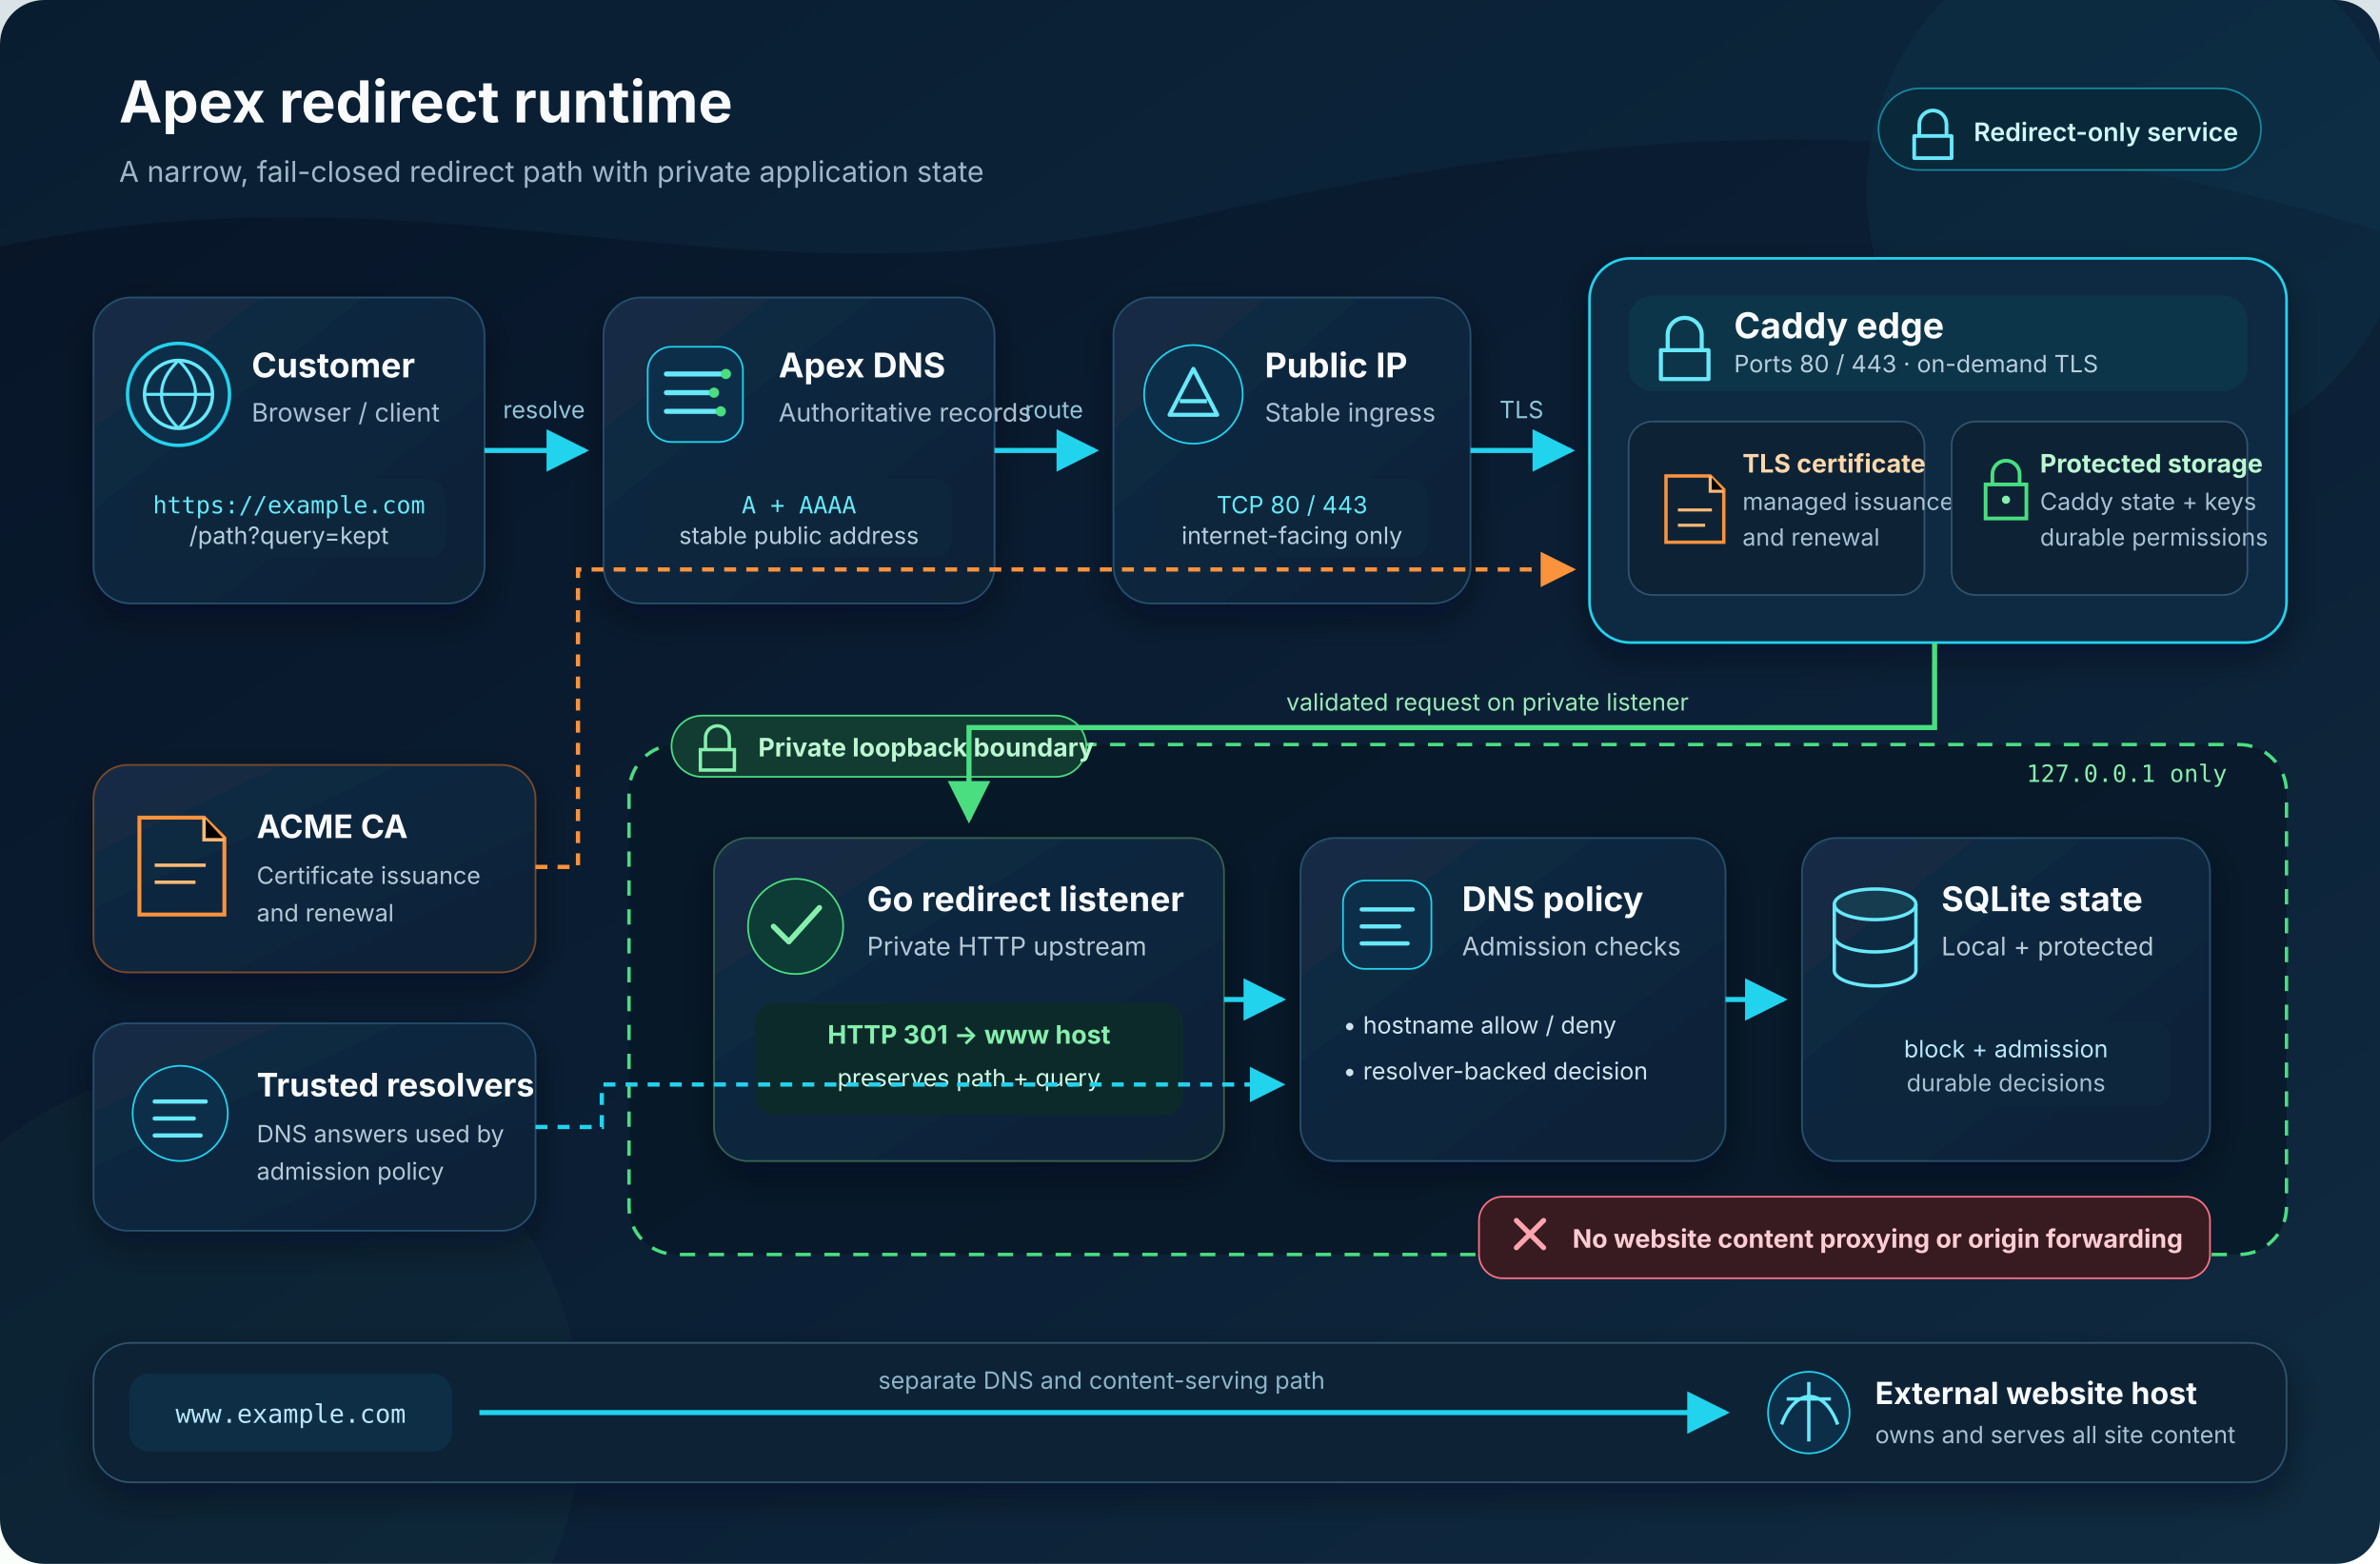
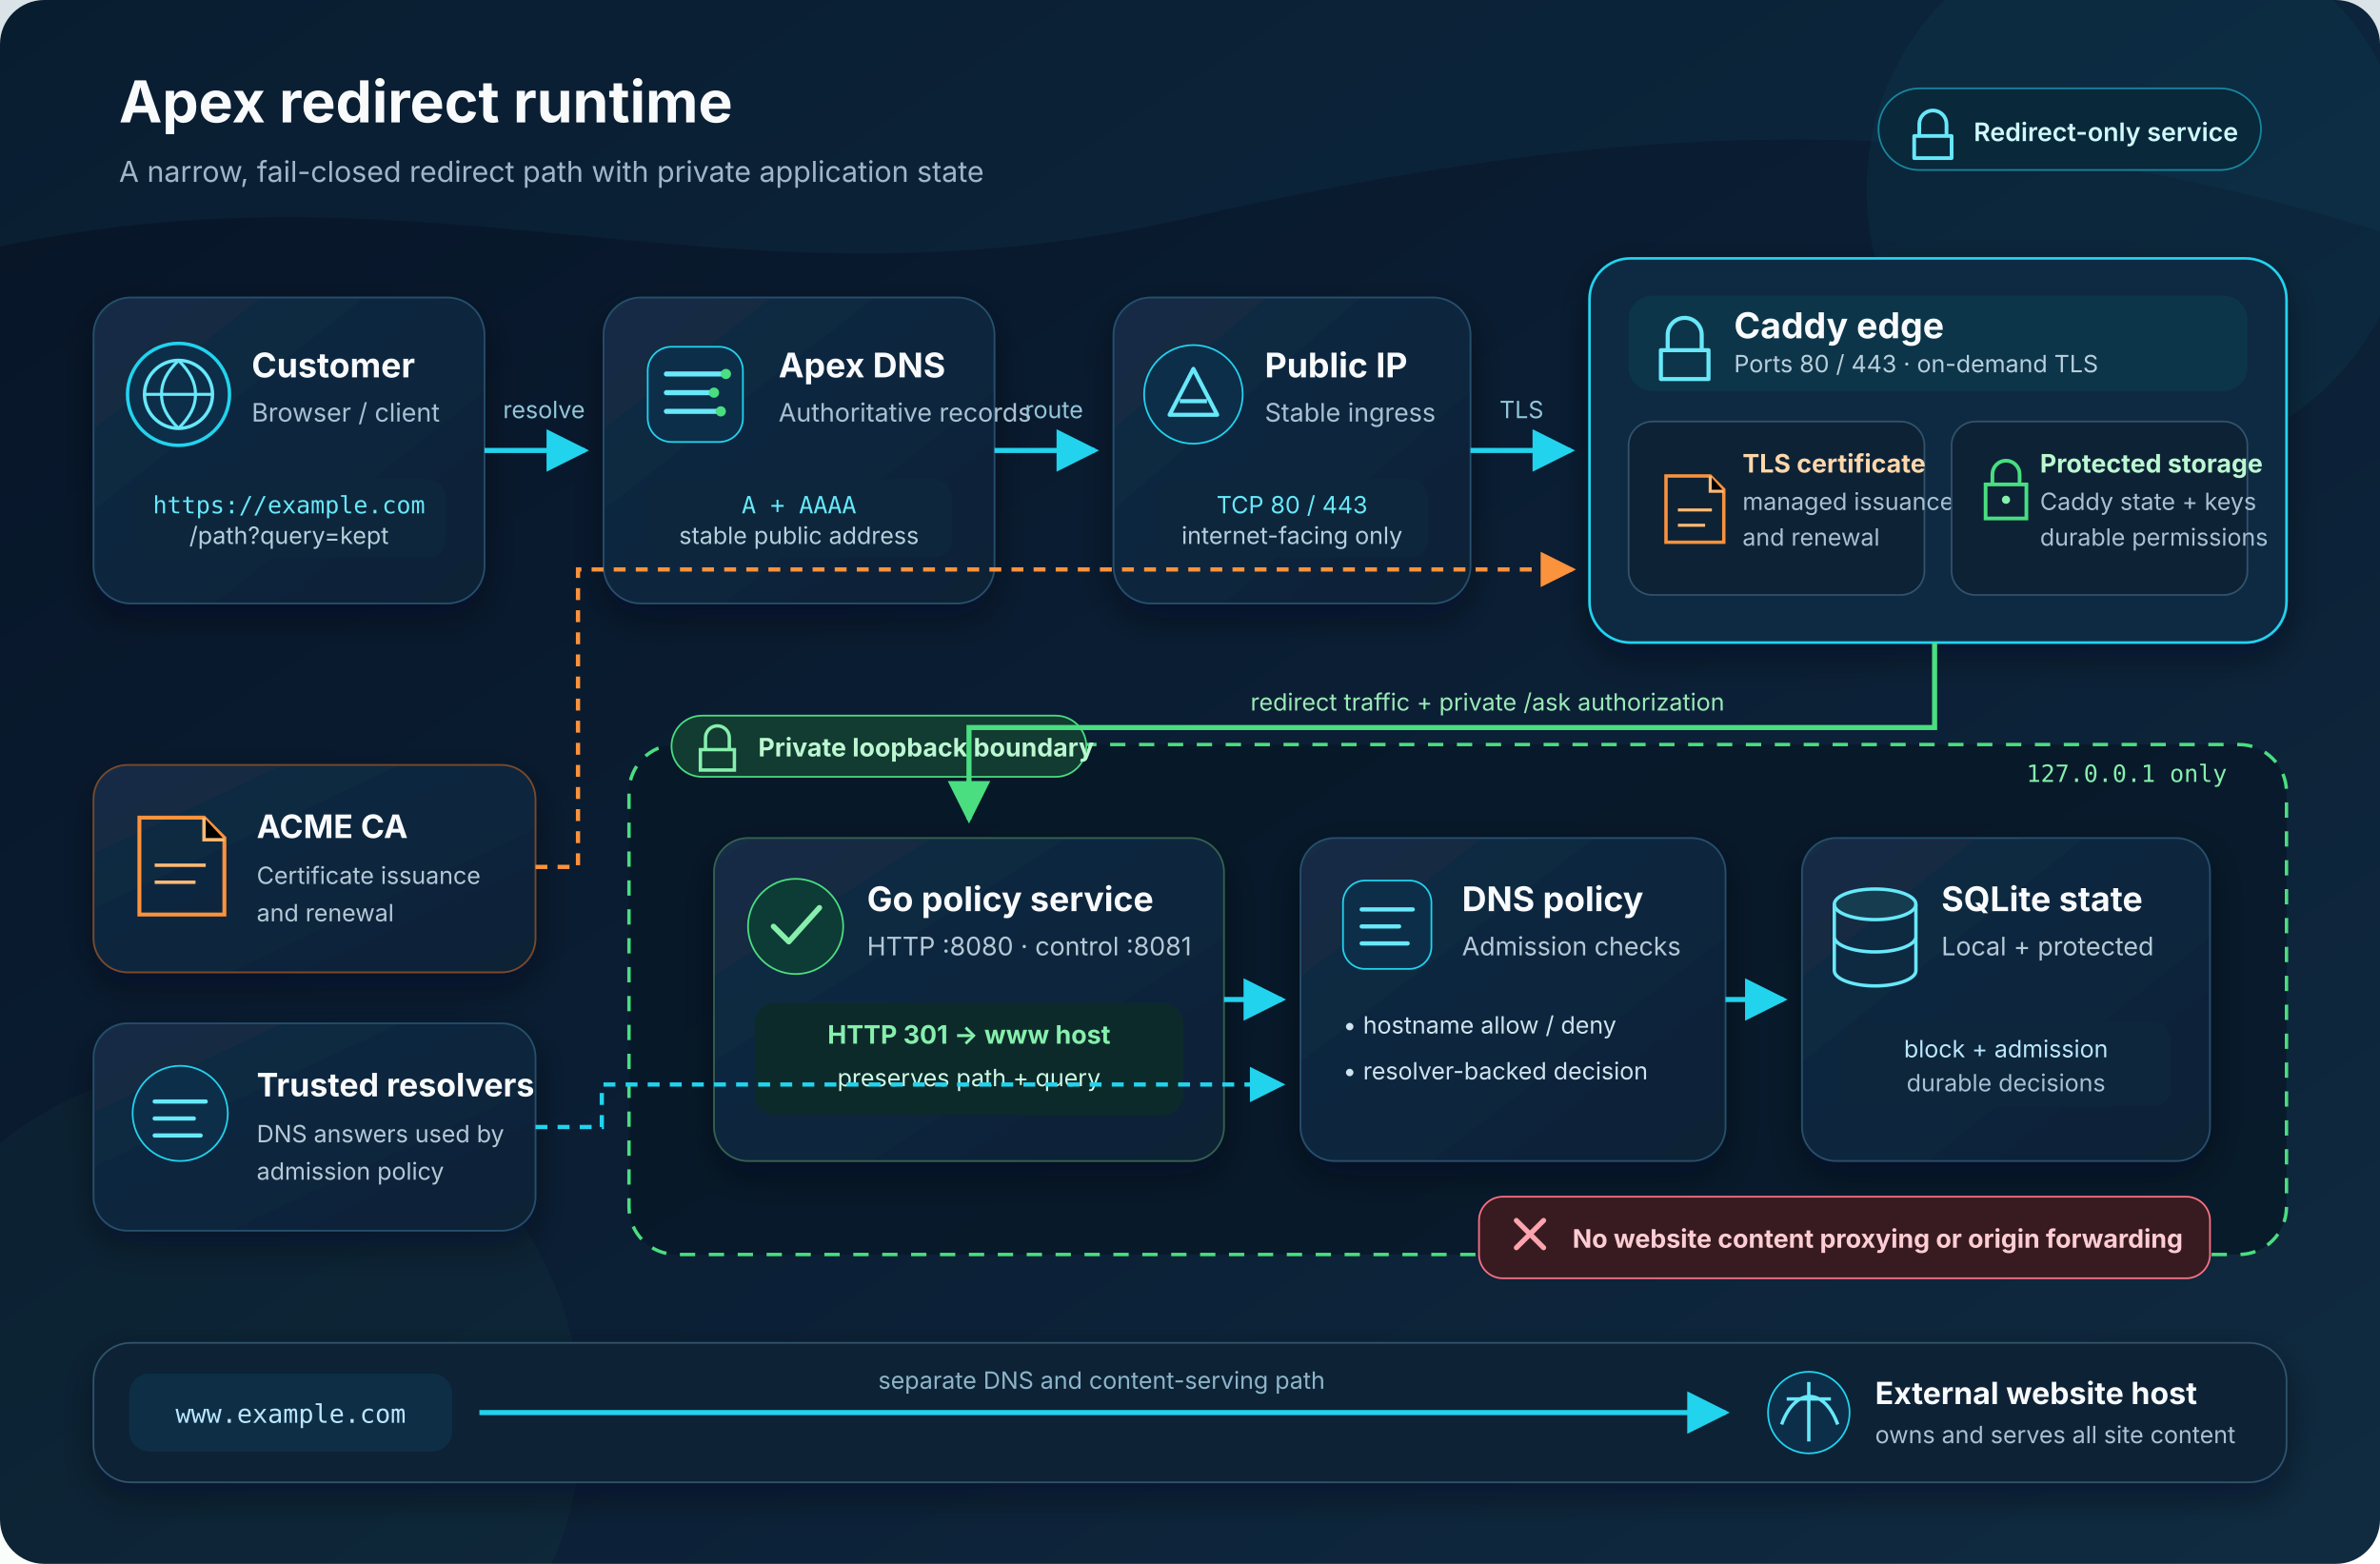
<svg xmlns="http://www.w3.org/2000/svg" width="1400" height="920" viewBox="0 0 1400 920" role="img" aria-labelledby="runtime-title runtime-desc">
  <defs>
    <linearGradient id="runtime-bg" x1="0" y1="0" x2="1" y2="1">
      <stop offset="0" stop-color="#071426" />
      <stop offset="0.55" stop-color="#0b1f35" />
      <stop offset="1" stop-color="#102b40" />
    </linearGradient>
    <linearGradient id="runtime-card" x1="0" y1="0" x2="1" y2="1">
      <stop offset="0" stop-color="#132d46" />
      <stop offset="1" stop-color="#0c2035" />
    </linearGradient>
    <linearGradient id="runtime-cyan" x1="0" y1="0" x2="1" y2="1">
      <stop offset="0" stop-color="#22d3ee" />
      <stop offset="1" stop-color="#0891b2" />
    </linearGradient>
    <linearGradient id="runtime-green" x1="0" y1="0" x2="1" y2="1">
      <stop offset="0" stop-color="#4ade80" />
      <stop offset="1" stop-color="#16a34a" />
    </linearGradient>
    <filter id="runtime-shadow" x="-20%" y="-20%" width="140%" height="150%">
      <feDropShadow dx="0" dy="8" stdDeviation="10" flood-color="#020617" flood-opacity="0.42" />
    </filter>
    <marker id="arrow-cyan" viewBox="0 0 12 12" refX="10" refY="6" markerWidth="10" markerHeight="10" orient="auto">
      <path d="M1 1l10 5-10 5z" fill="#22d3ee" />
    </marker>
    <marker id="arrow-green" viewBox="0 0 12 12" refX="10" refY="6" markerWidth="10" markerHeight="10" orient="auto">
      <path d="M1 1l10 5-10 5z" fill="#4ade80" />
    </marker>
    <marker id="arrow-orange" viewBox="0 0 12 12" refX="10" refY="6" markerWidth="10" markerHeight="10" orient="auto">
      <path d="M1 1l10 5-10 5z" fill="#fb923c" />
    </marker>
  </defs>
  <rect width="1400" height="920" rx="26" fill="url(#runtime-bg)" />
  <path d="M0 145C260 90 430 190 700 128s470-63 700 8v-136H0z" fill="#164e63" opacity="0.16" />
  <circle cx="1258" cy="112" r="160" fill="#22d3ee" opacity="0.045" />
  <circle cx="132" cy="836" r="210" fill="#4ade80" opacity="0.035" />
  <text x="70" y="72" fill="#f8fafc" font-family="Inter,Segoe UI,Arial,sans-serif" font-size="34" font-weight="700">Apex redirect runtime</text>
  <text x="70" y="107" fill="#9fb6c9" font-family="Inter,Segoe UI,Arial,sans-serif" font-size="17">A narrow, fail-closed redirect path with private application state</text>
  <g transform="translate(1105 52)">
    <rect width="225" height="48" rx="24" fill="#09283a" stroke="#22d3ee" stroke-opacity="0.55" />
    <path d="M24 29v-8a8 8 0 0116 0v8M21 28h22v13H21z" fill="none" stroke="#67e8f9" stroke-width="2.2" stroke-linejoin="round" />
    <text x="56" y="31" fill="#cffafe" font-family="Inter,Segoe UI,Arial,sans-serif" font-size="15" font-weight="600">Redirect-only service</text>
  </g>
  <g filter="url(#runtime-shadow)">
    <rect x="55" y="175" width="230" height="180" rx="22" fill="url(#runtime-card)" stroke="#28506d" />
    <circle cx="105" cy="232" r="30" fill="#082f49" stroke="#22d3ee" stroke-width="2" />
    <circle cx="105" cy="232" r="20" fill="none" stroke="#67e8f9" stroke-width="2" />
    <path d="M85 232h40M105 212c7 7 10 13 10 20s-3 13-10 20M105 212c-7 7-10 13-10 20s3 13 10 20" fill="none" stroke="#67e8f9" stroke-width="1.8" />
    <text x="148" y="222" fill="#f8fafc" font-family="Inter,Segoe UI,Arial,sans-serif" font-size="20" font-weight="700">Customer</text>
    <text x="148" y="248" fill="#a9c0d2" font-family="Inter,Segoe UI,Arial,sans-serif" font-size="15">Browser / client</text>
    <rect x="78" y="282" width="184" height="46" rx="10" fill="#0b253b" />
    <text x="170" y="302" text-anchor="middle" fill="#67e8f9" font-family="ui-monospace,SFMono-Regular,Consolas,monospace" font-size="14">https://example.com</text>
    <text x="170" y="320" text-anchor="middle" fill="#b8cedc" font-family="Inter,Segoe UI,Arial,sans-serif" font-size="14">/path?query=kept</text>
  </g>
  <g filter="url(#runtime-shadow)">
    <rect x="355" y="175" width="230" height="180" rx="22" fill="url(#runtime-card)" stroke="#28506d" />
    <rect x="381" y="204" width="56" height="56" rx="14" fill="#082f49" stroke="#22d3ee" />
    <path d="M392 220h34M392 231h27M392 242h31" stroke="#67e8f9" stroke-width="3" stroke-linecap="round" />
    <circle cx="427" cy="220" r="3" fill="#4ade80" />
    <circle cx="420" cy="231" r="3" fill="#4ade80" />
    <circle cx="424" cy="242" r="3" fill="#4ade80" />
    <text x="458" y="222" fill="#f8fafc" font-family="Inter,Segoe UI,Arial,sans-serif" font-size="20" font-weight="700">Apex DNS</text>
    <text x="458" y="248" fill="#a9c0d2" font-family="Inter,Segoe UI,Arial,sans-serif" font-size="15">Authoritative records</text>
    <rect x="380" y="282" width="180" height="46" rx="10" fill="#0b253b" />
    <text x="470" y="302" text-anchor="middle" fill="#67e8f9" font-family="ui-monospace,SFMono-Regular,Consolas,monospace" font-size="14">A + AAAA</text>
    <text x="470" y="320" text-anchor="middle" fill="#b8cedc" font-family="Inter,Segoe UI,Arial,sans-serif" font-size="14">stable public address</text>
  </g>
  <g filter="url(#runtime-shadow)">
    <rect x="655" y="175" width="210" height="180" rx="22" fill="url(#runtime-card)" stroke="#28506d" />
    <circle cx="702" cy="232" r="29" fill="#082f49" stroke="#22d3ee" />
    <path d="M688 244l14-27 14 27h-28zM694 236h16" fill="none" stroke="#67e8f9" stroke-width="2.4" stroke-linejoin="round" />
    <text x="744" y="222" fill="#f8fafc" font-family="Inter,Segoe UI,Arial,sans-serif" font-size="20" font-weight="700">Public IP</text>
    <text x="744" y="248" fill="#a9c0d2" font-family="Inter,Segoe UI,Arial,sans-serif" font-size="15">Stable ingress</text>
    <rect x="680" y="282" width="160" height="46" rx="10" fill="#0b253b" />
    <text x="760" y="302" text-anchor="middle" fill="#67e8f9" font-family="Inter,Segoe UI,Arial,sans-serif" font-size="14">TCP 80 / 443</text>
    <text x="760" y="320" text-anchor="middle" fill="#b8cedc" font-family="Inter,Segoe UI,Arial,sans-serif" font-size="14">internet-facing only</text>
  </g>
  <g filter="url(#runtime-shadow)">
    <rect x="935" y="152" width="410" height="226" rx="24" fill="#102b43" stroke="#22d3ee" stroke-width="1.5" />
    <rect x="958" y="174" width="364" height="56" rx="14" fill="#0b3548" />
    <path d="M981 207v-10a10 10 0 0120 0v10M977 206h28v17h-28z" fill="none" stroke="#67e8f9" stroke-width="2.4" stroke-linejoin="round" />
    <text x="1020" y="199" fill="#f8fafc" font-family="Inter,Segoe UI,Arial,sans-serif" font-size="21" font-weight="700">Caddy edge</text>
    <text x="1020" y="219" fill="#b8cedc" font-family="Inter,Segoe UI,Arial,sans-serif" font-size="14">Ports 80 / 443 · on-demand TLS</text>
    <rect x="958" y="248" width="174" height="102" rx="14" fill="#0b2136" stroke="#31526b" />
    <path d="M980 280h26l8 8v31h-34z" fill="none" stroke="#fb923c" stroke-width="2" />
    <path d="M1006 280v9h8M987 300h20M987 309h16" stroke="#fdba74" stroke-width="1.8" />
    <text x="1025" y="278" fill="#fed7aa" font-family="Inter,Segoe UI,Arial,sans-serif" font-size="15" font-weight="700">TLS certificate</text>
    <text x="1025" y="300" fill="#a9c0d2" font-family="Inter,Segoe UI,Arial,sans-serif" font-size="14">managed issuance</text>
    <text x="1025" y="321" fill="#a9c0d2" font-family="Inter,Segoe UI,Arial,sans-serif" font-size="14">and renewal</text>
    <rect x="1148" y="248" width="174" height="102" rx="14" fill="#0b2136" stroke="#31526b" />
    <path d="M1172 286v-7a8 8 0 0116 0v7M1168 285h24v20h-24z" fill="none" stroke="#4ade80" stroke-width="2.2" />
    <circle cx="1180" cy="294" r="2.4" fill="#86efac" />
    <text x="1200" y="278" fill="#bbf7d0" font-family="Inter,Segoe UI,Arial,sans-serif" font-size="15" font-weight="700">Protected storage</text>
    <text x="1200" y="300" fill="#a9c0d2" font-family="Inter,Segoe UI,Arial,sans-serif" font-size="14">Caddy state + keys</text>
    <text x="1200" y="321" fill="#a9c0d2" font-family="Inter,Segoe UI,Arial,sans-serif" font-size="14">durable permissions</text>
  </g>
  <path d="M285 265H344" fill="none" stroke="#22d3ee" stroke-width="3" marker-end="url(#arrow-cyan)" />
  <path d="M585 265H644" fill="none" stroke="#22d3ee" stroke-width="3" marker-end="url(#arrow-cyan)" />
  <path d="M865 265H924" fill="none" stroke="#22d3ee" stroke-width="3" marker-end="url(#arrow-cyan)" />
  <text x="320" y="246" text-anchor="middle" fill="#93c5d8" font-family="Inter,Segoe UI,Arial,sans-serif" font-size="14">resolve</text>
  <text x="620" y="246" text-anchor="middle" fill="#93c5d8" font-family="Inter,Segoe UI,Arial,sans-serif" font-size="14">route</text>
  <text x="895" y="246" text-anchor="middle" fill="#93c5d8" font-family="Inter,Segoe UI,Arial,sans-serif" font-size="14">TLS</text>
  <rect x="370" y="438" width="975" height="300" rx="28" fill="#071827" fill-opacity="0.78" stroke="#4ade80" stroke-width="2" stroke-dasharray="9 8" />
  <rect x="395" y="421" width="244" height="36" rx="18" fill="#123b31" stroke="#4ade80" />
  <path d="M415 442v-8a7 7 0 0114 0v8M412 441h20v12h-20z" fill="none" stroke="#86efac" stroke-width="2" />
  <text x="446" y="445" fill="#bbf7d0" font-family="Inter,Segoe UI,Arial,sans-serif" font-size="15" font-weight="700">Private loopback boundary</text>
  <text x="1310" y="460" text-anchor="end" fill="#86efac" font-family="ui-monospace,SFMono-Regular,Consolas,monospace" font-size="14">127.0.0.1 only</text>
  <g filter="url(#runtime-shadow)">
    <rect x="420" y="493" width="300" height="190" rx="20" fill="url(#runtime-card)" stroke="#35624f" />
    <circle cx="468" cy="545" r="28" fill="#113b35" stroke="#4ade80" />
    <path d="M455 545l9 9 18-20" fill="none" stroke="#86efac" stroke-width="3.2" stroke-linecap="round" stroke-linejoin="round" />
-     <text x="510" y="536" fill="#f8fafc" font-family="Inter,Segoe UI,Arial,sans-serif" font-size="20" font-weight="700">Go redirect listener</text>
-     <text x="510" y="562" fill="#b4c8d6" font-family="Inter,Segoe UI,Arial,sans-serif" font-size="15">Private HTTP upstream</text>
+     <text x="510" y="536" fill="#f8fafc" font-family="Inter,Segoe UI,Arial,sans-serif" font-size="20" font-weight="700">Go policy service</text>
+     <text x="510" y="562" fill="#b4c8d6" font-family="Inter,Segoe UI,Arial,sans-serif" font-size="15">HTTP :8080 · control :8081</text>
    <rect x="444" y="590" width="252" height="66" rx="12" fill="#0a2a2b" />
    <text x="570" y="614" text-anchor="middle" fill="#86efac" font-family="Inter,Segoe UI,Arial,sans-serif" font-size="15" font-weight="700">HTTP 301 → www host</text>
    <text x="570" y="639" text-anchor="middle" fill="#d1fae5" font-family="Inter,Segoe UI,Arial,sans-serif" font-size="14">preserves path + query</text>
  </g>
  <g filter="url(#runtime-shadow)">
    <rect x="765" y="493" width="250" height="190" rx="20" fill="url(#runtime-card)" stroke="#28506d" />
    <rect x="790" y="518" width="52" height="52" rx="13" fill="#082f49" stroke="#22d3ee" />
    <path d="M801 535h30M801 545h22M801 555h27" stroke="#67e8f9" stroke-width="2.5" stroke-linecap="round" />
    <text x="860" y="536" fill="#f8fafc" font-family="Inter,Segoe UI,Arial,sans-serif" font-size="20" font-weight="700">DNS policy</text>
    <text x="860" y="562" fill="#b4c8d6" font-family="Inter,Segoe UI,Arial,sans-serif" font-size="15">Admission checks</text>
    <text x="790" y="608" fill="#cfe3ef" font-family="Inter,Segoe UI,Arial,sans-serif" font-size="14">• hostname allow / deny</text>
    <text x="790" y="635" fill="#cfe3ef" font-family="Inter,Segoe UI,Arial,sans-serif" font-size="14">• resolver-backed decision</text>
  </g>
  <g filter="url(#runtime-shadow)">
    <rect x="1060" y="493" width="240" height="190" rx="20" fill="url(#runtime-card)" stroke="#28506d" />
    <ellipse cx="1103" cy="532" rx="24" ry="9" fill="#123d50" stroke="#67e8f9" stroke-width="2" />
    <path d="M1079 532v39c0 5 11 9 24 9s24-4 24-9v-39M1079 551c0 5 11 9 24 9s24-4 24-9" fill="none" stroke="#67e8f9" stroke-width="2" />
    <text x="1142" y="536" fill="#f8fafc" font-family="Inter,Segoe UI,Arial,sans-serif" font-size="20" font-weight="700">SQLite state</text>
    <text x="1142" y="562" fill="#b4c8d6" font-family="Inter,Segoe UI,Arial,sans-serif" font-size="15">Local + protected</text>
    <rect x="1083" y="601" width="194" height="50" rx="11" fill="#0b253b" />
    <text x="1180" y="622" text-anchor="middle" fill="#bae6fd" font-family="Inter,Segoe UI,Arial,sans-serif" font-size="14">block + admission</text>
    <text x="1180" y="642" text-anchor="middle" fill="#a9c0d2" font-family="Inter,Segoe UI,Arial,sans-serif" font-size="14">durable decisions</text>
  </g>
  <path d="M1138 378v50H570v54" fill="none" stroke="#4ade80" stroke-width="3" marker-end="url(#arrow-green)" />
-   <text x="875" y="418" text-anchor="middle" fill="#9beab7" font-family="Inter,Segoe UI,Arial,sans-serif" font-size="14">validated request on private listener</text>
+   <text x="875" y="418" text-anchor="middle" fill="#9beab7" font-family="Inter,Segoe UI,Arial,sans-serif" font-size="14">redirect traffic + private /ask authorization</text>
  <path d="M720 588H754" fill="none" stroke="#22d3ee" stroke-width="3" marker-end="url(#arrow-cyan)" />
  <path d="M1015 588H1049" fill="none" stroke="#22d3ee" stroke-width="3" marker-end="url(#arrow-cyan)" />
  <g filter="url(#runtime-shadow)">
    <rect x="55" y="450" width="260" height="122" rx="20" fill="url(#runtime-card)" stroke="#7c4a2a" />
    <path d="M82 481h38l12 12v45H82z" fill="none" stroke="#fb923c" stroke-width="2.3" />
    <path d="M120 481v13h12M91 509h30M91 519h24" stroke="#fdba74" stroke-width="2" />
    <text x="151" y="493" fill="#f8fafc" font-family="Inter,Segoe UI,Arial,sans-serif" font-size="19" font-weight="700">ACME CA</text>
    <text x="151" y="520" fill="#b4c8d6" font-family="Inter,Segoe UI,Arial,sans-serif" font-size="14">Certificate issuance</text>
    <text x="151" y="542" fill="#b4c8d6" font-family="Inter,Segoe UI,Arial,sans-serif" font-size="14">and renewal</text>
  </g>
  <path d="M315 510H340V335H925" fill="none" stroke="#fb923c" stroke-width="2.5" stroke-dasharray="7 6" marker-end="url(#arrow-orange)" />
  <g filter="url(#runtime-shadow)">
    <rect x="55" y="602" width="260" height="122" rx="20" fill="url(#runtime-card)" stroke="#28506d" />
    <circle cx="106" cy="655" r="28" fill="#082f49" stroke="#22d3ee" />
    <path d="M91 648h30M91 658h23M91 668h27" stroke="#67e8f9" stroke-width="2.5" stroke-linecap="round" />
    <text x="151" y="645" fill="#f8fafc" font-family="Inter,Segoe UI,Arial,sans-serif" font-size="19" font-weight="700">Trusted resolvers</text>
    <text x="151" y="672" fill="#b4c8d6" font-family="Inter,Segoe UI,Arial,sans-serif" font-size="14">DNS answers used by</text>
    <text x="151" y="694" fill="#b4c8d6" font-family="Inter,Segoe UI,Arial,sans-serif" font-size="14">admission policy</text>
  </g>
  <path d="M315 663H354V638H754" fill="none" stroke="#22d3ee" stroke-width="2.5" stroke-dasharray="7 6" marker-end="url(#arrow-cyan)" />
  <g filter="url(#runtime-shadow)">
    <rect x="55" y="790" width="1290" height="82" rx="22" fill="#0b2236" stroke="#31526b" />
    <rect x="76" y="808" width="190" height="46" rx="12" fill="#102f45" />
    <text x="171" y="837" text-anchor="middle" fill="#bae6fd" font-family="ui-monospace,SFMono-Regular,Consolas,monospace" font-size="15">www.example.com</text>
    <path d="M282 831H1015" fill="none" stroke="#22d3ee" stroke-width="3" marker-end="url(#arrow-cyan)" />
    <text x="648" y="817" text-anchor="middle" fill="#8eb4c8" font-family="Inter,Segoe UI,Arial,sans-serif" font-size="14">separate DNS and content-serving path</text>
    <circle cx="1064" cy="831" r="24" fill="#082f49" stroke="#22d3ee" />
    <path d="M1048 838c8-22 25-22 33 0M1051 823h26M1064 813v35" fill="none" stroke="#67e8f9" stroke-width="2" />
    <text x="1103" y="826" fill="#f8fafc" font-family="Inter,Segoe UI,Arial,sans-serif" font-size="18" font-weight="700">External website host</text>
    <text x="1103" y="849" fill="#a9c0d2" font-family="Inter,Segoe UI,Arial,sans-serif" font-size="14">owns and serves all site content</text>
  </g>
  <g transform="translate(870 704)">
    <rect width="430" height="48" rx="14" fill="#381b20" stroke="#fb7185" />
    <path d="M22 14l16 16M38 14L22 30" stroke="#fda4af" stroke-width="3" stroke-linecap="round" />
    <text x="55" y="30" fill="#fecdd3" font-family="Inter,Segoe UI,Arial,sans-serif" font-size="15" font-weight="700">No website content proxying or origin forwarding</text>
  </g>
</svg>
